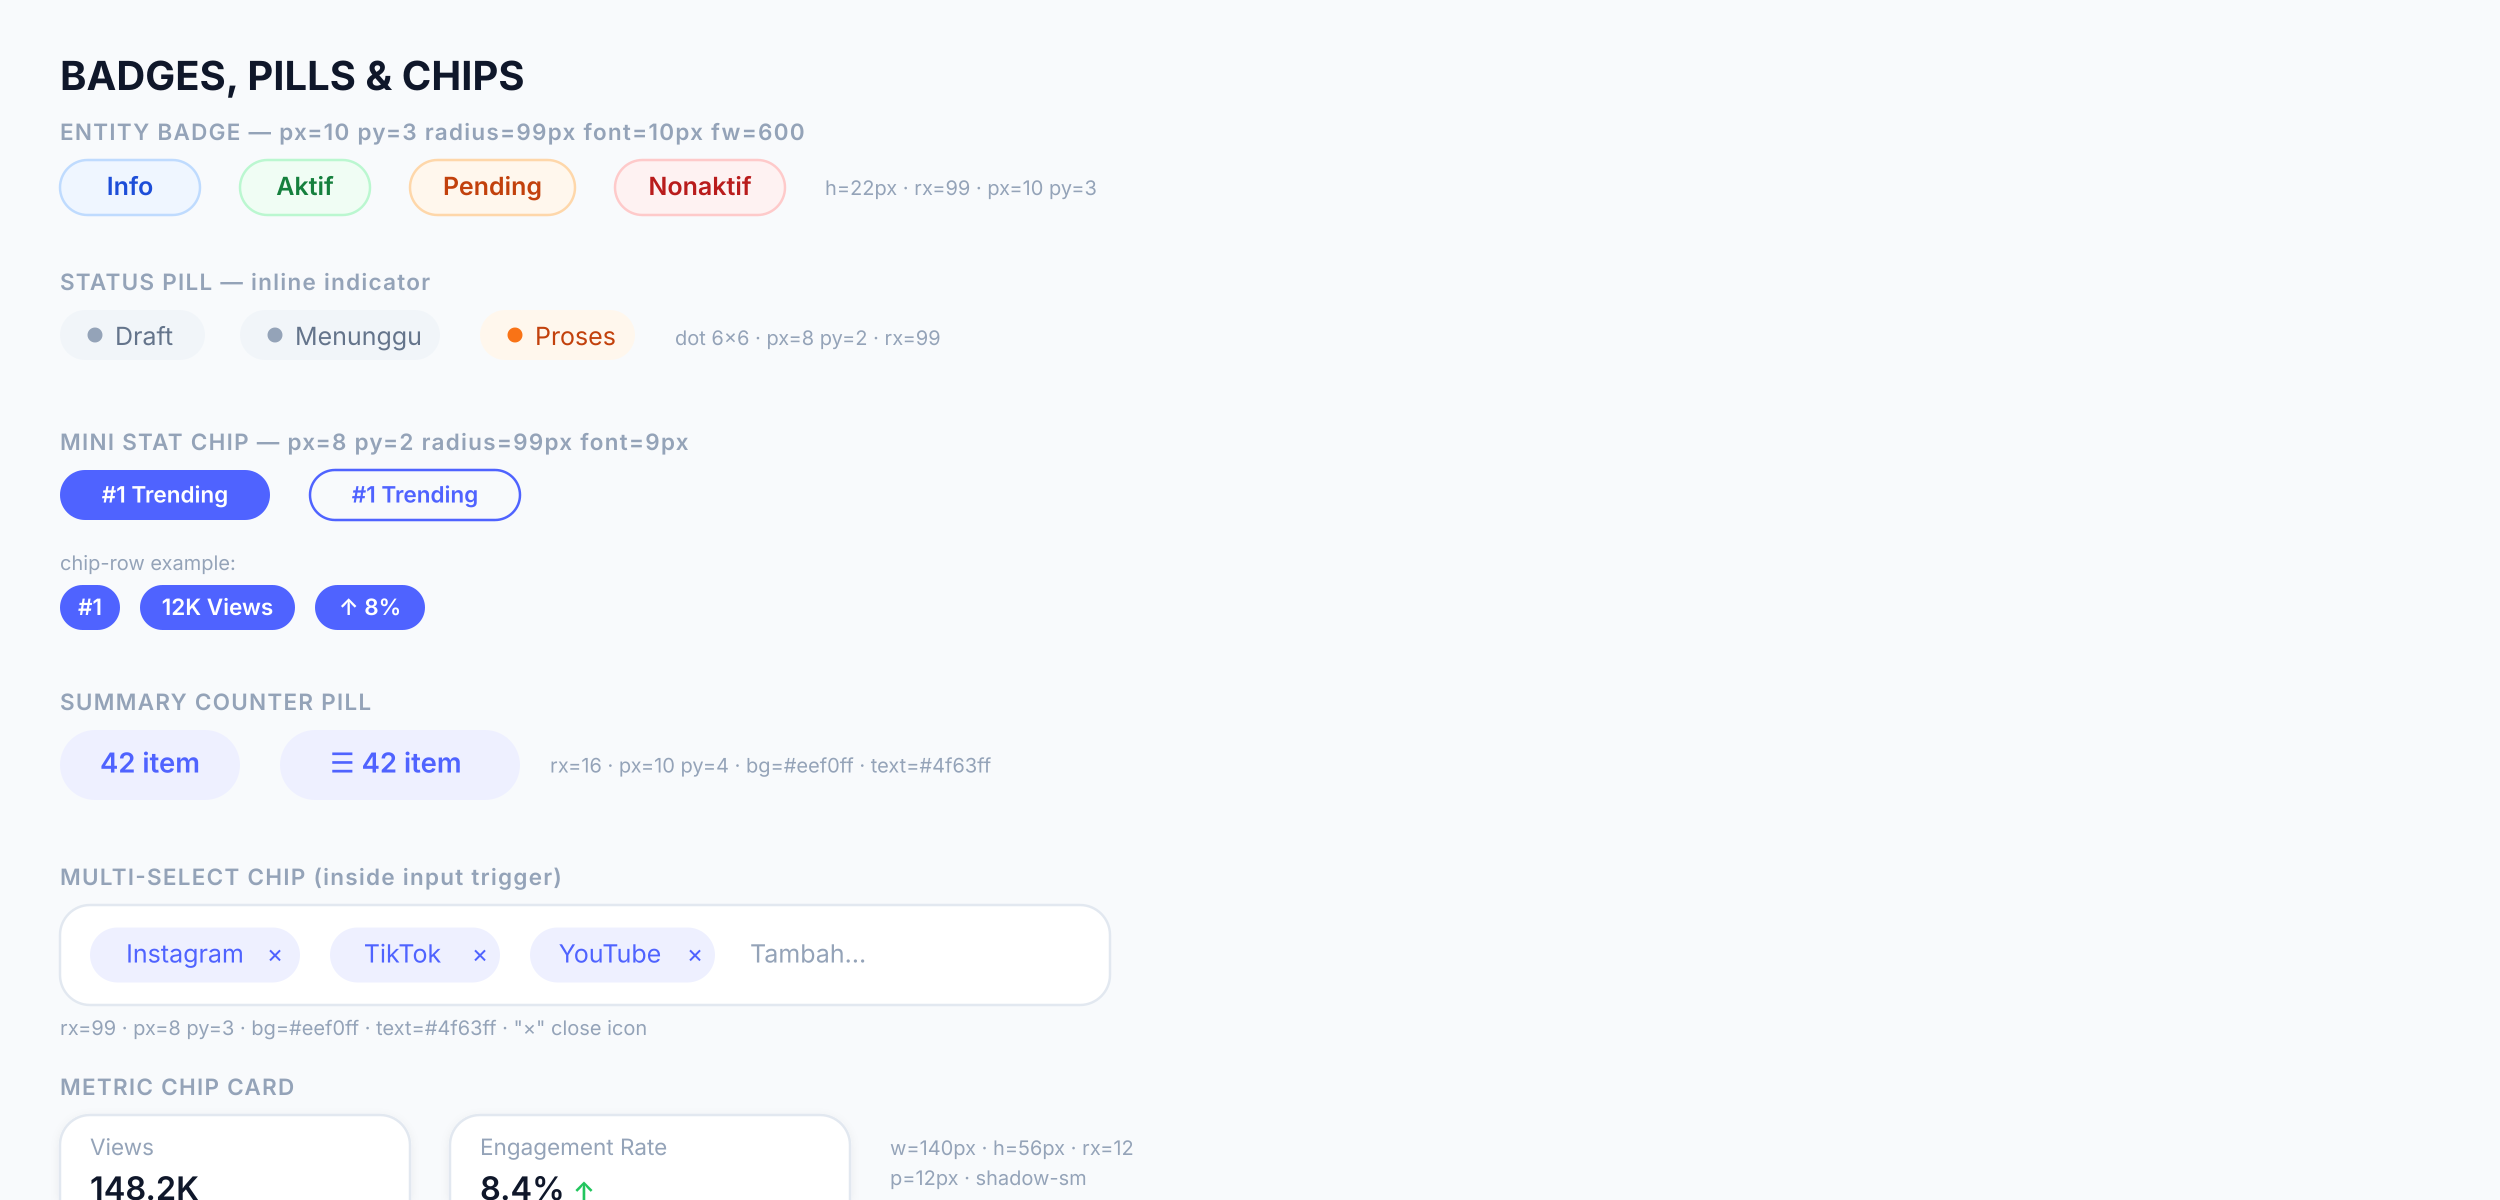
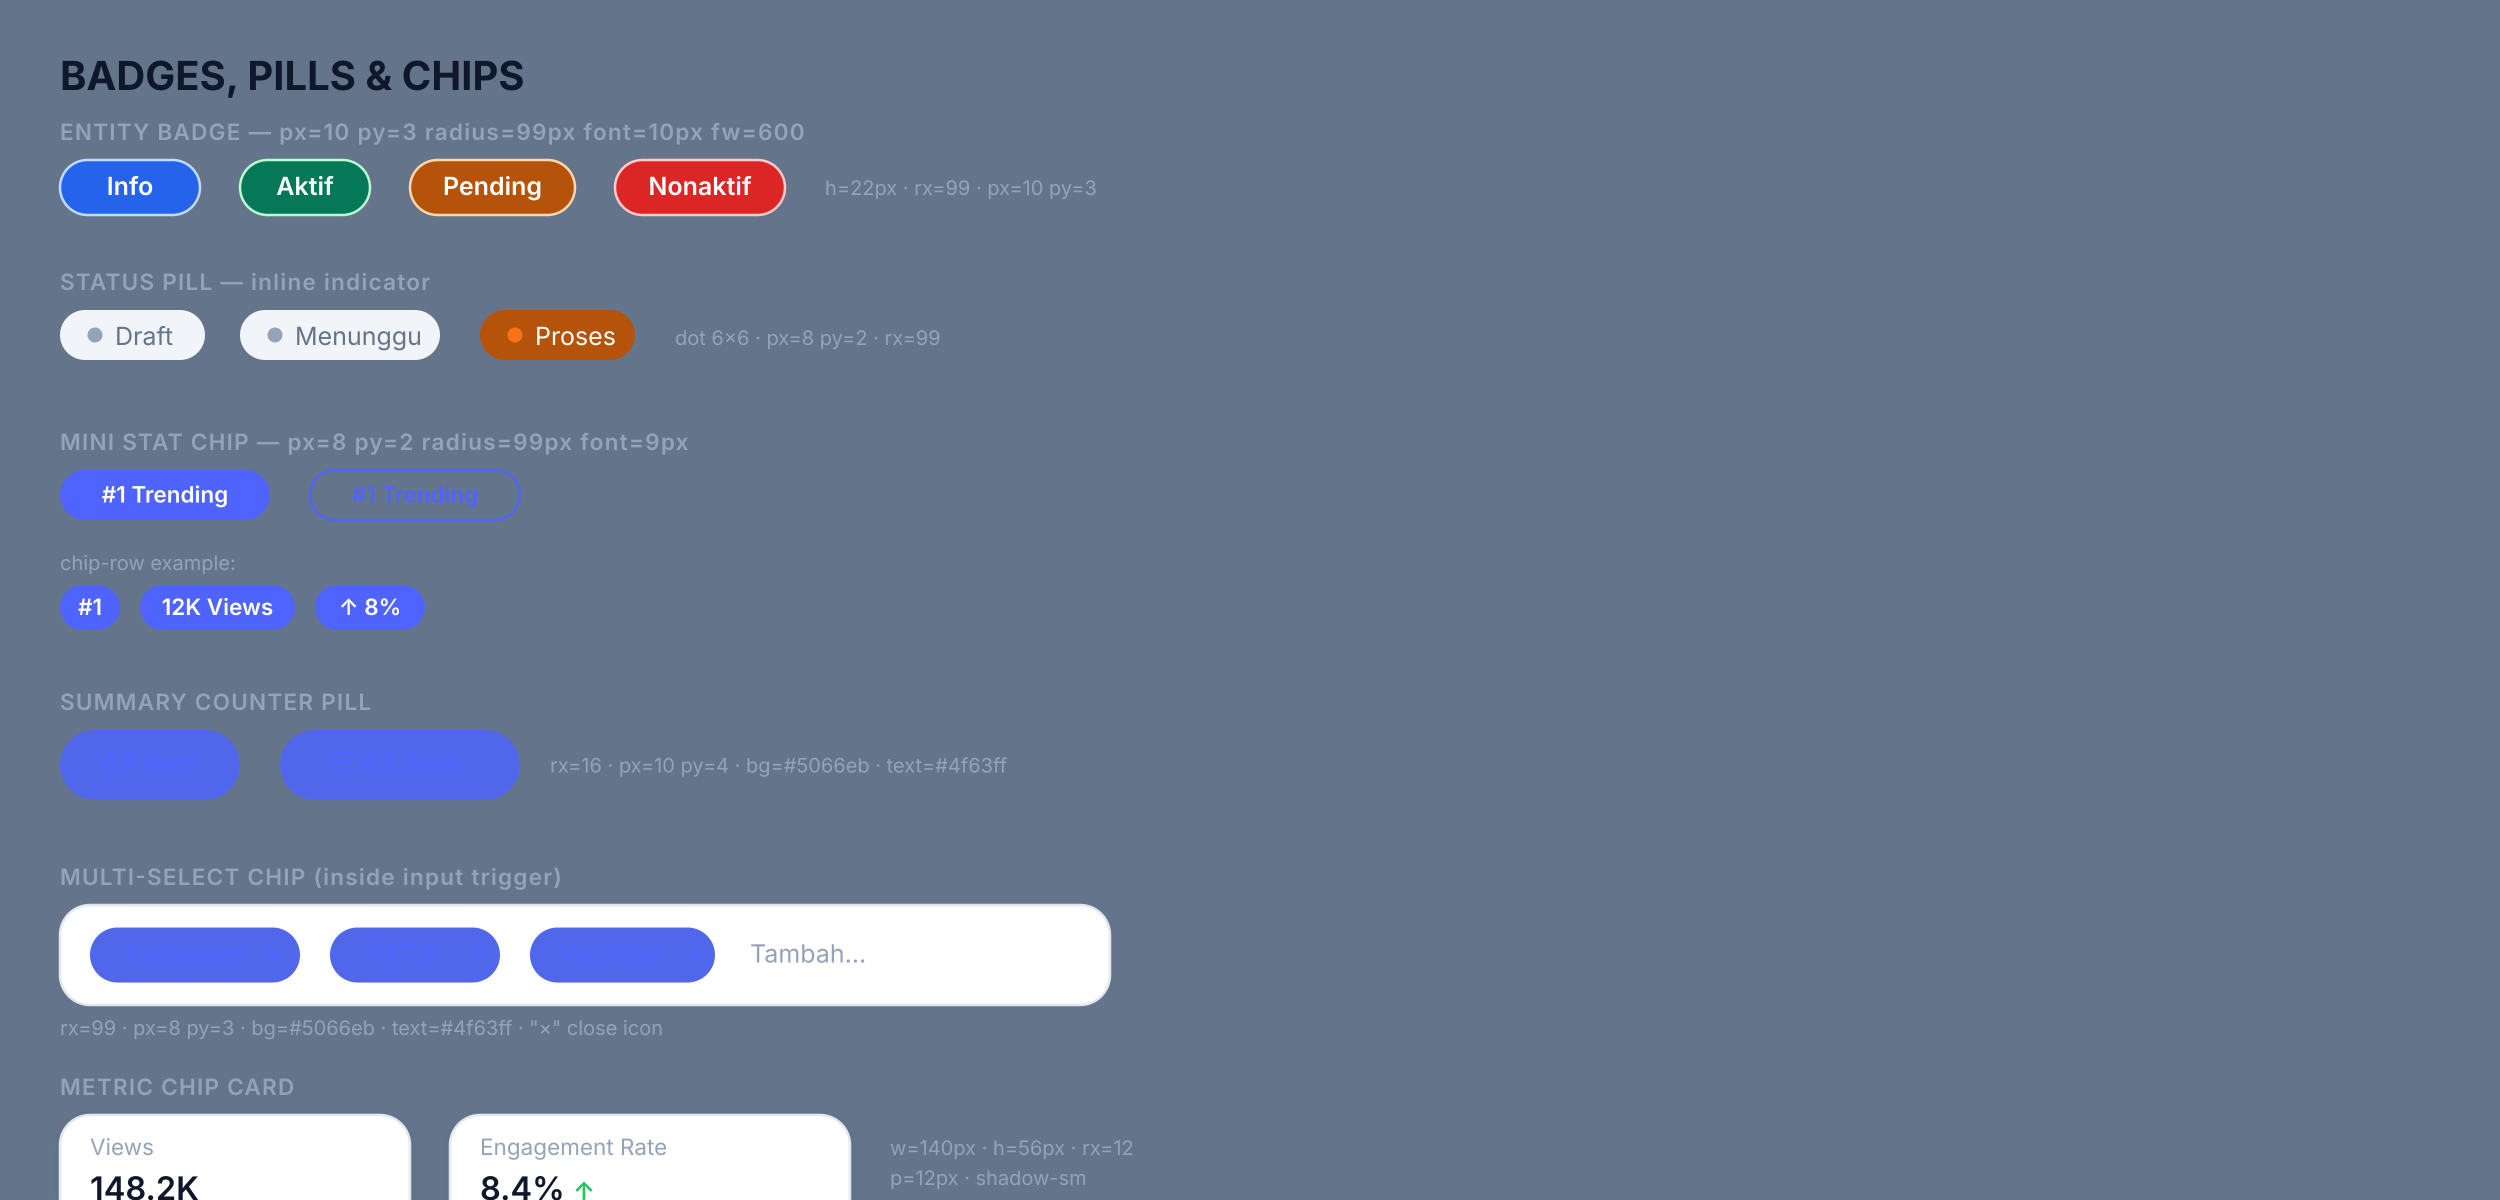
<svg xmlns="http://www.w3.org/2000/svg" width="1000" height="480" viewBox="0 0 1000 480">
  <defs>
    <filter id="shadow-sm">
      <feDropShadow dx="0" dy="1" stdDeviation="2" flood-color="#000" flood-opacity="0.06" />
    </filter>
    <filter id="shadow-md">
      <feDropShadow dx="0" dy="4" stdDeviation="8" flood-color="#000" flood-opacity="0.08" />
    </filter>
  </defs>
-   <rect width="1000" height="480" fill="#f8fafc" />
+   <rect width="1000" height="480" fill="#64748b" />
  <text x="24" y="36" font-family="system-ui,-apple-system,sans-serif" font-size="16" font-weight="700" fill="#0f172a">BADGES, PILLS &amp; CHIPS</text>
  <g id="Component/EntityBadges">
    <text x="24" y="56" font-family="system-ui,-apple-system,sans-serif" font-size="9" fill="#94a3b8" font-weight="600" letter-spacing="0.5">ENTITY BADGE — px=10 py=3 radius=99px font=10px fw=600</text>
-     <rect x="24" y="64" width="56" height="22" rx="11" fill="#eff6ff" stroke="#bfdbfe" stroke-width="1" />
-     <text x="52" y="78" font-family="system-ui,-apple-system,sans-serif" font-size="10" font-weight="600" fill="#1d4ed8" text-anchor="middle">Info</text>
-     <rect x="96" y="64" width="52" height="22" rx="11" fill="#f0fdf4" stroke="#bbf7d0" stroke-width="1" />
-     <text x="122" y="78" font-family="system-ui,-apple-system,sans-serif" font-size="10" font-weight="600" fill="#15803d" text-anchor="middle">Aktif</text>
-     <rect x="164" y="64" width="66" height="22" rx="11" fill="#fff7ed" stroke="#fed7aa" stroke-width="1" />
-     <text x="197" y="78" font-family="system-ui,-apple-system,sans-serif" font-size="10" font-weight="600" fill="#c2410c" text-anchor="middle">Pending</text>
-     <rect x="246" y="64" width="68" height="22" rx="11" fill="#fef2f2" stroke="#fecaca" stroke-width="1" />
-     <text x="280" y="78" font-family="system-ui,-apple-system,sans-serif" font-size="10" font-weight="600" fill="#b91c1c" text-anchor="middle">Nonaktif</text>
+     <rect x="24" y="64" width="56" height="22" rx="11" fill="#2563eb" stroke="#bfdbfe" stroke-width="1" />
+     <text x="52" y="78" font-family="system-ui,-apple-system,sans-serif" font-size="10" font-weight="600" fill="#ffffff" text-anchor="middle">Info</text>
+     <rect x="96" y="64" width="52" height="22" rx="11" fill="#047857" stroke="#bbf7d0" stroke-width="1" />
+     <text x="122" y="78" font-family="system-ui,-apple-system,sans-serif" font-size="10" font-weight="600" fill="#ffffff" text-anchor="middle">Aktif</text>
+     <rect x="164" y="64" width="66" height="22" rx="11" fill="#b45309" stroke="#fed7aa" stroke-width="1" />
+     <text x="197" y="78" font-family="system-ui,-apple-system,sans-serif" font-size="10" font-weight="600" fill="#ffffff" text-anchor="middle">Pending</text>
+     <rect x="246" y="64" width="68" height="22" rx="11" fill="#dc2626" stroke="#fecaca" stroke-width="1" />
+     <text x="280" y="78" font-family="system-ui,-apple-system,sans-serif" font-size="10" font-weight="600" fill="#ffffff" text-anchor="middle">Nonaktif</text>
    <text x="330" y="78" font-family="system-ui,-apple-system,sans-serif" font-size="8" fill="#94a3b8">h=22px · rx=99 · px=10 py=3</text>
  </g>
  <g id="Component/StatusPills">
    <text x="24" y="116" font-family="system-ui,-apple-system,sans-serif" font-size="9" fill="#94a3b8" font-weight="600" letter-spacing="0.5">STATUS PILL — inline indicator</text>
    <rect x="24" y="124" width="58" height="20" rx="10" fill="#f1f5f9" />
    <circle cx="38" cy="134" r="3" fill="#94a3b8" />
    <text x="46" y="138" font-family="system-ui,-apple-system,sans-serif" font-size="10" fill="#64748b">Draft</text>
    <rect x="96" y="124" width="80" height="20" rx="10" fill="#f1f5f9" />
    <circle cx="110" cy="134" r="3" fill="#94a3b8" />
    <text x="118" y="138" font-family="system-ui,-apple-system,sans-serif" font-size="10" fill="#64748b">Menunggu</text>
-     <rect x="192" y="124" width="62" height="20" rx="10" fill="#fff7ed" />
+     <rect x="192" y="124" width="62" height="20" rx="10" fill="#b45309" />
    <circle cx="206" cy="134" r="3" fill="#f97316" />
-     <text x="214" y="138" font-family="system-ui,-apple-system,sans-serif" font-size="10" fill="#c2410c">Proses</text>
+     <text x="214" y="138" font-family="system-ui,-apple-system,sans-serif" font-size="10" fill="#ffffff">Proses</text>
    <text x="270" y="138" font-family="system-ui,-apple-system,sans-serif" font-size="8" fill="#94a3b8">dot 6×6 · px=8 py=2 · rx=99</text>
  </g>
  <g id="Component/MiniStatChips">
    <text x="24" y="180" font-family="system-ui,-apple-system,sans-serif" font-size="9" fill="#94a3b8" font-weight="600" letter-spacing="0.5">MINI STAT CHIP — px=8 py=2 radius=99px font=9px</text>
    <rect x="24" y="188" width="84" height="20" rx="10" fill="#4f63ff" />
    <text x="66" y="201" font-family="system-ui,-apple-system,sans-serif" font-size="9" font-weight="600" fill="#ffffff" text-anchor="middle">#1 Trending</text>
    <rect x="124" y="188" width="84" height="20" rx="10" fill="none" stroke="#4f63ff" stroke-width="1" />
    <text x="166" y="201" font-family="system-ui,-apple-system,sans-serif" font-size="9" font-weight="600" fill="#4f63ff" text-anchor="middle">#1 Trending</text>
    <text x="24" y="228" font-family="system-ui,-apple-system,sans-serif" font-size="8" fill="#94a3b8">chip-row example:</text>
    <rect x="24" y="234" width="24" height="18" rx="9" fill="#4f63ff" />
    <text x="36" y="246" font-family="system-ui,-apple-system,sans-serif" font-size="9" font-weight="600" fill="#ffffff" text-anchor="middle">#1</text>
    <rect x="56" y="234" width="62" height="18" rx="9" fill="#4f63ff" />
    <text x="87" y="246" font-family="system-ui,-apple-system,sans-serif" font-size="9" font-weight="600" fill="#ffffff" text-anchor="middle">12K Views</text>
    <rect x="126" y="234" width="44" height="18" rx="9" fill="#4f63ff" />
    <text x="148" y="246" font-family="system-ui,-apple-system,sans-serif" font-size="9" font-weight="600" fill="#ffffff" text-anchor="middle">↑ 8%</text>
  </g>
  <g id="Component/SummaryCounterPill">
    <text x="24" y="284" font-family="system-ui,-apple-system,sans-serif" font-size="9" fill="#94a3b8" font-weight="600" letter-spacing="0.5">SUMMARY COUNTER PILL</text>
-     <rect x="24" y="292" width="72" height="28" rx="14" fill="#eef0ff" />
+     <rect x="24" y="292" width="72" height="28" rx="14" fill="#5066eb" />
    <text x="60" y="309" font-family="system-ui,-apple-system,sans-serif" font-size="11" font-weight="600" fill="#4f63ff" text-anchor="middle">42 item</text>
-     <rect x="112" y="292" width="96" height="28" rx="14" fill="#eef0ff" />
+     <rect x="112" y="292" width="96" height="28" rx="14" fill="#5066eb" />
    <text x="132" y="309" font-family="system-ui,-apple-system,sans-serif" font-size="11" font-weight="600" fill="#4f63ff">☰ 42 item</text>
-     <text x="220" y="309" font-family="system-ui,-apple-system,sans-serif" font-size="8" fill="#94a3b8">rx=16 · px=10 py=4 · bg=#eef0ff · text=#4f63ff</text>
+     <text x="220" y="309" font-family="system-ui,-apple-system,sans-serif" font-size="8" fill="#94a3b8">rx=16 · px=10 py=4 · bg=#5066eb · text=#4f63ff</text>
  </g>
  <g id="Component/MultiSelectChips">
    <text x="24" y="354" font-family="system-ui,-apple-system,sans-serif" font-size="9" fill="#94a3b8" font-weight="600" letter-spacing="0.5">MULTI-SELECT CHIP (inside input trigger)</text>
    <rect x="24" y="362" width="420" height="40" rx="12" fill="#ffffff" stroke="#e2e8f0" stroke-width="1" />
-     <rect x="36" y="371" width="84" height="22" rx="11" fill="#eef0ff" />
+     <rect x="36" y="371" width="84" height="22" rx="11" fill="#5066eb" />
    <text x="74" y="385" font-family="system-ui,-apple-system,sans-serif" font-size="10" fill="#4f63ff" text-anchor="middle">Instagram</text>
    <text x="110" y="385" font-family="system-ui,-apple-system,sans-serif" font-size="10" fill="#4f63ff" text-anchor="middle">×</text>
-     <rect x="132" y="371" width="68" height="22" rx="11" fill="#eef0ff" />
+     <rect x="132" y="371" width="68" height="22" rx="11" fill="#5066eb" />
    <text x="161" y="385" font-family="system-ui,-apple-system,sans-serif" font-size="10" fill="#4f63ff" text-anchor="middle">TikTok</text>
    <text x="192" y="385" font-family="system-ui,-apple-system,sans-serif" font-size="10" fill="#4f63ff" text-anchor="middle">×</text>
-     <rect x="212" y="371" width="74" height="22" rx="11" fill="#eef0ff" />
+     <rect x="212" y="371" width="74" height="22" rx="11" fill="#5066eb" />
    <text x="244" y="385" font-family="system-ui,-apple-system,sans-serif" font-size="10" fill="#4f63ff" text-anchor="middle">YouTube</text>
    <text x="278" y="385" font-family="system-ui,-apple-system,sans-serif" font-size="10" fill="#4f63ff" text-anchor="middle">×</text>
    <text x="300" y="385" font-family="system-ui,-apple-system,sans-serif" font-size="10" fill="#94a3b8">Tambah...</text>
-     <text x="24" y="414" font-family="system-ui,-apple-system,sans-serif" font-size="8" fill="#94a3b8">rx=99 · px=8 py=3 · bg=#eef0ff · text=#4f63ff · "×" close icon</text>
+     <text x="24" y="414" font-family="system-ui,-apple-system,sans-serif" font-size="8" fill="#94a3b8">rx=99 · px=8 py=3 · bg=#5066eb · text=#4f63ff · "×" close icon</text>
  </g>
  <g id="Component/MetricChipCard">
    <text x="24" y="438" font-family="system-ui,-apple-system,sans-serif" font-size="9" fill="#94a3b8" font-weight="600" letter-spacing="0.5">METRIC CHIP CARD</text>
    <rect x="24" y="446" width="140" height="56" rx="12" fill="#ffffff" stroke="#e2e8f0" stroke-width="1" filter="url(#shadow-sm)" />
    <text x="36" y="462" font-family="system-ui,-apple-system,sans-serif" font-size="9" fill="#94a3b8">Views</text>
    <text x="36" y="480" font-family="system-ui,-apple-system,sans-serif" font-size="13" font-weight="600" fill="#0f172a">148.2K</text>
    <rect x="180" y="446" width="160" height="56" rx="12" fill="#ffffff" stroke="#e2e8f0" stroke-width="1" filter="url(#shadow-sm)" />
    <text x="192" y="462" font-family="system-ui,-apple-system,sans-serif" font-size="9" fill="#94a3b8">Engagement Rate</text>
    <text x="192" y="480" font-family="system-ui,-apple-system,sans-serif" font-size="13" font-weight="600" fill="#0f172a">8.4% <tspan font-size="10" fill="#22c55e">↑</tspan>
    </text>
    <text x="356" y="462" font-family="system-ui,-apple-system,sans-serif" font-size="8" fill="#94a3b8">w=140px · h=56px · rx=12</text>
    <text x="356" y="474" font-family="system-ui,-apple-system,sans-serif" font-size="8" fill="#94a3b8">p=12px · shadow-sm</text>
  </g>
</svg>
